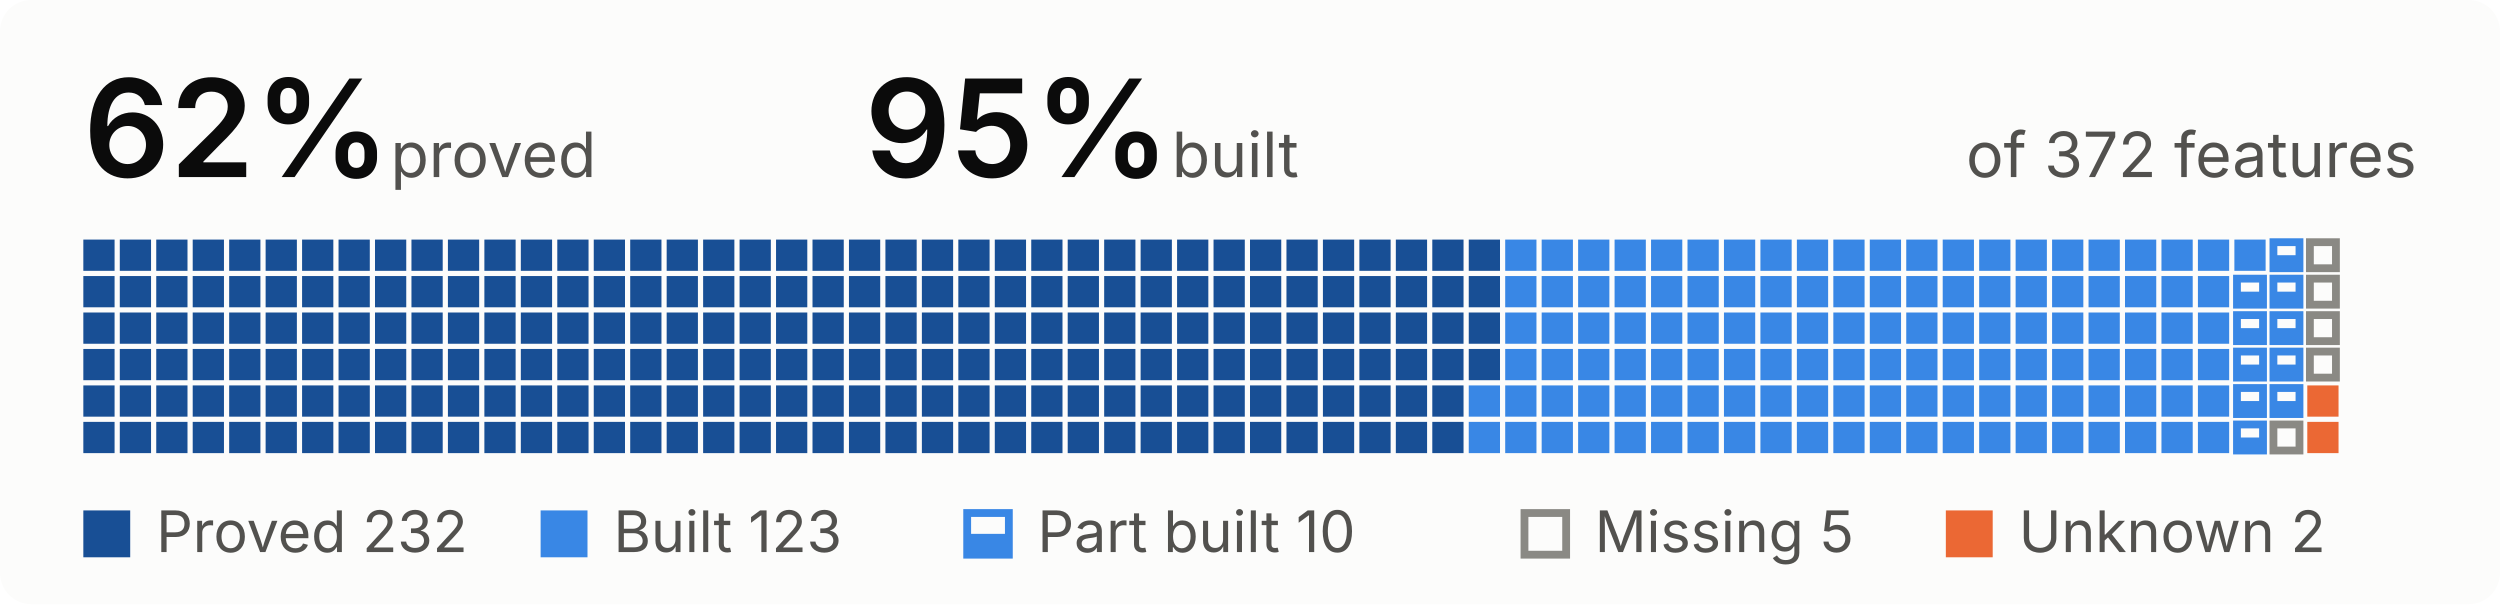
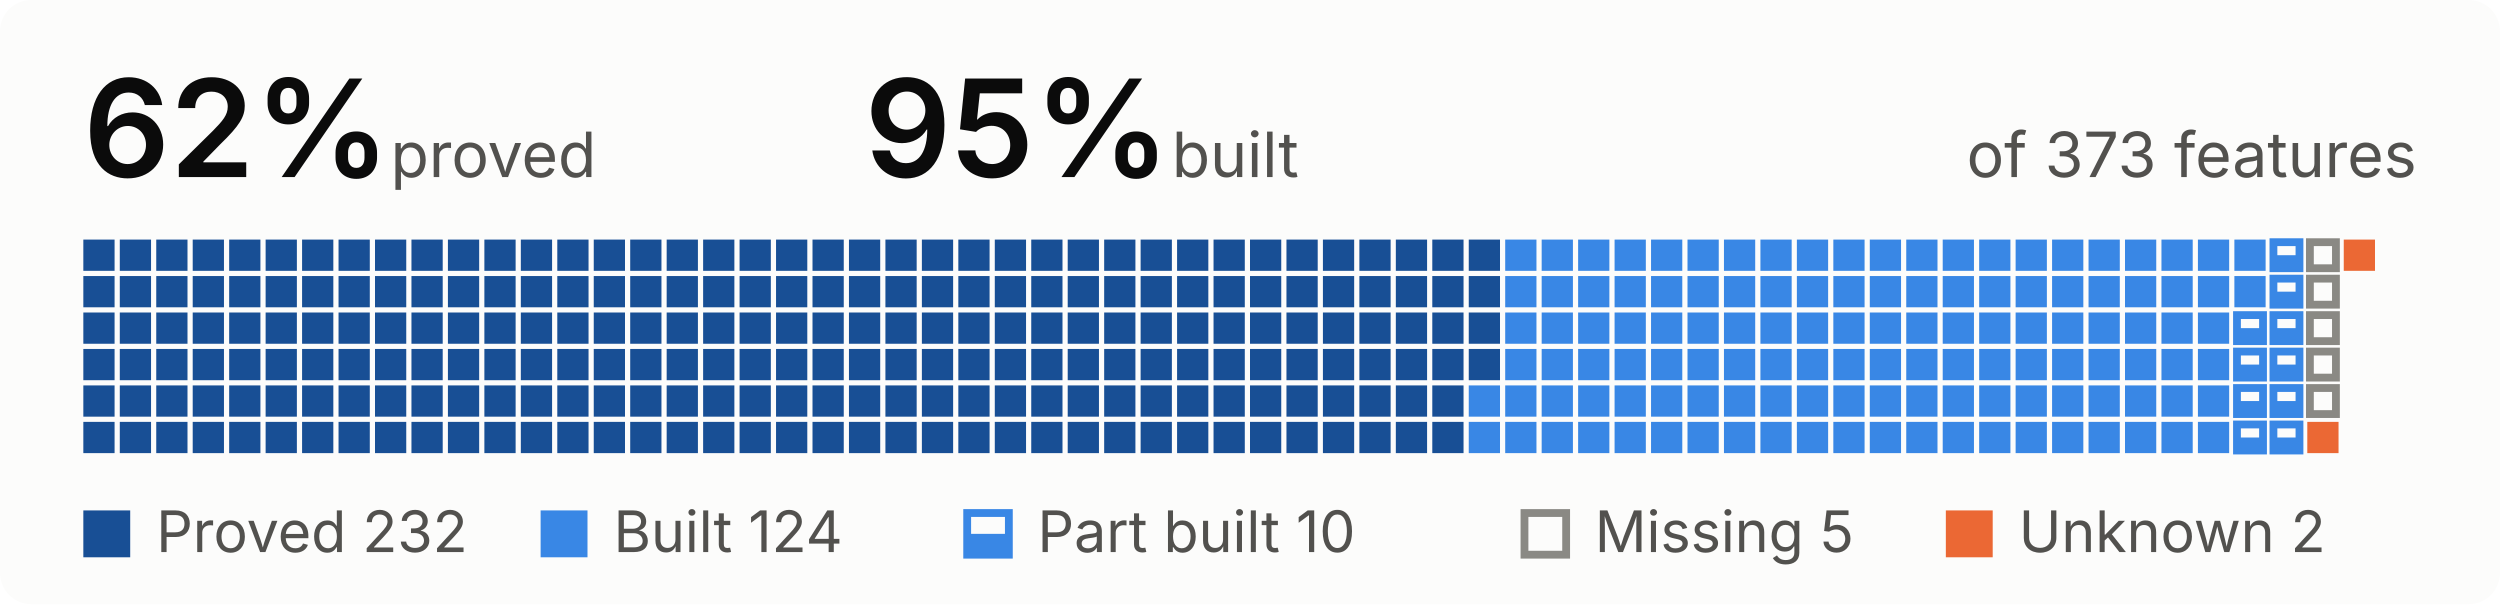
- <svg xmlns="http://www.w3.org/2000/svg" width="480" height="116" viewBox="0 0 480 116" role="img" aria-label="62 percent proved, 95 percent built, of 372 features">
+ <svg xmlns="http://www.w3.org/2000/svg" width="480" height="116" viewBox="0 0 480 116" role="img" aria-label="62 percent proved, 95 percent built, of 373 features">
  <style>
.bg{fill:#fcfcfb}.t{fill:#0b0b0b}.s{fill:#52514e}.rule{fill:#e1e0d9}
.proved{fill:#184f95}.built{fill:#3987e5}.unknown{fill:#eb6834}
.part-o{fill:none;stroke:#3987e5;stroke-width:1.5}.part-f{fill:#3987e5}
.missing{fill:none;stroke:#8a8984;stroke-width:1.5}
.pass{fill:#184f95}.fail{fill:#eb6834}.none{fill:none;stroke:#8a8984;stroke-width:1.5}
@media (prefers-color-scheme:dark){
.bg{fill:#1a1a19}.t{fill:#f0efec}.s{fill:#c3c2b7}.rule{fill:#383835}
.proved{fill:#86b6ef}.built{fill:#3987e5}.unknown{fill:#d95926}
.part-o{stroke:#3987e5}.part-f{fill:#3987e5}
.missing{stroke:#8d8c85}
.pass{fill:#86b6ef}.fail{fill:#d95926}.none{stroke:#8d8c85}
}
text{font-family:system-ui,-apple-system,"Segoe UI",sans-serif;font-size:12px}
.big{font-size:26px;font-weight:600}.b{font-weight:600}.xs{font-size:11px}
</style>
  <rect width="480" height="116" rx="6" class="bg" />
  <text x="16.0" y="34.0" class="t big">62%</text>
  <text x="75.0" y="34.0" class="s">proved</text>
  <text x="166.0" y="34.0" class="t big">95%</text>
  <text x="225.0" y="34.0" class="s">built</text>
-   <text x="464.0" y="34.0" class="s" text-anchor="end">of 372 features</text>
+   <text x="464.0" y="34.0" class="s" text-anchor="end">of 373 features</text>
  <rect x="16.0" y="46.0" width="6" height="6" class="proved" />
  <rect x="16.0" y="53.0" width="6" height="6" class="proved" />
  <rect x="16.0" y="60.0" width="6" height="6" class="proved" />
  <rect x="16.0" y="67.0" width="6" height="6" class="proved" />
  <rect x="16.0" y="74.0" width="6" height="6" class="proved" />
  <rect x="16.0" y="81.0" width="6" height="6" class="proved" />
  <rect x="23.0" y="46.0" width="6" height="6" class="proved" />
  <rect x="23.0" y="53.0" width="6" height="6" class="proved" />
  <rect x="23.0" y="60.0" width="6" height="6" class="proved" />
  <rect x="23.0" y="67.0" width="6" height="6" class="proved" />
  <rect x="23.0" y="74.0" width="6" height="6" class="proved" />
  <rect x="23.0" y="81.0" width="6" height="6" class="proved" />
  <rect x="30.0" y="46.0" width="6" height="6" class="proved" />
  <rect x="30.0" y="53.0" width="6" height="6" class="proved" />
  <rect x="30.0" y="60.0" width="6" height="6" class="proved" />
  <rect x="30.0" y="67.0" width="6" height="6" class="proved" />
  <rect x="30.0" y="74.0" width="6" height="6" class="proved" />
  <rect x="30.0" y="81.0" width="6" height="6" class="proved" />
  <rect x="37.0" y="46.0" width="6" height="6" class="proved" />
  <rect x="37.0" y="53.0" width="6" height="6" class="proved" />
  <rect x="37.0" y="60.0" width="6" height="6" class="proved" />
  <rect x="37.0" y="67.0" width="6" height="6" class="proved" />
  <rect x="37.0" y="74.0" width="6" height="6" class="proved" />
  <rect x="37.0" y="81.0" width="6" height="6" class="proved" />
  <rect x="44.0" y="46.0" width="6" height="6" class="proved" />
  <rect x="44.0" y="53.0" width="6" height="6" class="proved" />
  <rect x="44.0" y="60.0" width="6" height="6" class="proved" />
  <rect x="44.0" y="67.0" width="6" height="6" class="proved" />
  <rect x="44.0" y="74.0" width="6" height="6" class="proved" />
  <rect x="44.0" y="81.0" width="6" height="6" class="proved" />
  <rect x="51.0" y="46.0" width="6" height="6" class="proved" />
  <rect x="51.0" y="53.0" width="6" height="6" class="proved" />
  <rect x="51.0" y="60.0" width="6" height="6" class="proved" />
  <rect x="51.0" y="67.0" width="6" height="6" class="proved" />
  <rect x="51.0" y="74.0" width="6" height="6" class="proved" />
  <rect x="51.0" y="81.0" width="6" height="6" class="proved" />
  <rect x="58.0" y="46.0" width="6" height="6" class="proved" />
  <rect x="58.0" y="53.0" width="6" height="6" class="proved" />
  <rect x="58.0" y="60.0" width="6" height="6" class="proved" />
  <rect x="58.0" y="67.0" width="6" height="6" class="proved" />
  <rect x="58.0" y="74.0" width="6" height="6" class="proved" />
  <rect x="58.0" y="81.0" width="6" height="6" class="proved" />
  <rect x="65.0" y="46.0" width="6" height="6" class="proved" />
  <rect x="65.0" y="53.0" width="6" height="6" class="proved" />
  <rect x="65.0" y="60.0" width="6" height="6" class="proved" />
  <rect x="65.0" y="67.0" width="6" height="6" class="proved" />
  <rect x="65.0" y="74.0" width="6" height="6" class="proved" />
  <rect x="65.0" y="81.0" width="6" height="6" class="proved" />
  <rect x="72.0" y="46.0" width="6" height="6" class="proved" />
  <rect x="72.0" y="53.0" width="6" height="6" class="proved" />
  <rect x="72.0" y="60.0" width="6" height="6" class="proved" />
  <rect x="72.0" y="67.0" width="6" height="6" class="proved" />
  <rect x="72.0" y="74.0" width="6" height="6" class="proved" />
  <rect x="72.0" y="81.0" width="6" height="6" class="proved" />
  <rect x="79.0" y="46.0" width="6" height="6" class="proved" />
  <rect x="79.0" y="53.0" width="6" height="6" class="proved" />
  <rect x="79.0" y="60.0" width="6" height="6" class="proved" />
  <rect x="79.0" y="67.0" width="6" height="6" class="proved" />
  <rect x="79.0" y="74.0" width="6" height="6" class="proved" />
  <rect x="79.0" y="81.0" width="6" height="6" class="proved" />
  <rect x="86.0" y="46.0" width="6" height="6" class="proved" />
  <rect x="86.0" y="53.0" width="6" height="6" class="proved" />
  <rect x="86.0" y="60.0" width="6" height="6" class="proved" />
  <rect x="86.0" y="67.0" width="6" height="6" class="proved" />
  <rect x="86.0" y="74.0" width="6" height="6" class="proved" />
  <rect x="86.0" y="81.0" width="6" height="6" class="proved" />
  <rect x="93.0" y="46.0" width="6" height="6" class="proved" />
  <rect x="93.0" y="53.0" width="6" height="6" class="proved" />
  <rect x="93.0" y="60.0" width="6" height="6" class="proved" />
  <rect x="93.0" y="67.0" width="6" height="6" class="proved" />
  <rect x="93.0" y="74.0" width="6" height="6" class="proved" />
  <rect x="93.0" y="81.0" width="6" height="6" class="proved" />
  <rect x="100.0" y="46.0" width="6" height="6" class="proved" />
  <rect x="100.0" y="53.0" width="6" height="6" class="proved" />
  <rect x="100.0" y="60.0" width="6" height="6" class="proved" />
  <rect x="100.0" y="67.0" width="6" height="6" class="proved" />
  <rect x="100.0" y="74.0" width="6" height="6" class="proved" />
  <rect x="100.0" y="81.0" width="6" height="6" class="proved" />
  <rect x="107.0" y="46.0" width="6" height="6" class="proved" />
  <rect x="107.0" y="53.0" width="6" height="6" class="proved" />
  <rect x="107.0" y="60.0" width="6" height="6" class="proved" />
  <rect x="107.0" y="67.0" width="6" height="6" class="proved" />
  <rect x="107.0" y="74.0" width="6" height="6" class="proved" />
  <rect x="107.0" y="81.0" width="6" height="6" class="proved" />
  <rect x="114.0" y="46.0" width="6" height="6" class="proved" />
  <rect x="114.0" y="53.0" width="6" height="6" class="proved" />
  <rect x="114.0" y="60.0" width="6" height="6" class="proved" />
  <rect x="114.0" y="67.0" width="6" height="6" class="proved" />
  <rect x="114.0" y="74.0" width="6" height="6" class="proved" />
  <rect x="114.0" y="81.0" width="6" height="6" class="proved" />
  <rect x="121.0" y="46.0" width="6" height="6" class="proved" />
  <rect x="121.0" y="53.0" width="6" height="6" class="proved" />
  <rect x="121.0" y="60.0" width="6" height="6" class="proved" />
  <rect x="121.0" y="67.0" width="6" height="6" class="proved" />
  <rect x="121.0" y="74.0" width="6" height="6" class="proved" />
  <rect x="121.0" y="81.0" width="6" height="6" class="proved" />
  <rect x="128.0" y="46.0" width="6" height="6" class="proved" />
  <rect x="128.0" y="53.0" width="6" height="6" class="proved" />
  <rect x="128.0" y="60.0" width="6" height="6" class="proved" />
  <rect x="128.0" y="67.0" width="6" height="6" class="proved" />
  <rect x="128.0" y="74.0" width="6" height="6" class="proved" />
  <rect x="128.0" y="81.0" width="6" height="6" class="proved" />
  <rect x="135.0" y="46.0" width="6" height="6" class="proved" />
  <rect x="135.0" y="53.0" width="6" height="6" class="proved" />
  <rect x="135.0" y="60.0" width="6" height="6" class="proved" />
  <rect x="135.0" y="67.0" width="6" height="6" class="proved" />
  <rect x="135.0" y="74.0" width="6" height="6" class="proved" />
  <rect x="135.0" y="81.0" width="6" height="6" class="proved" />
  <rect x="142.0" y="46.0" width="6" height="6" class="proved" />
  <rect x="142.0" y="53.0" width="6" height="6" class="proved" />
  <rect x="142.0" y="60.0" width="6" height="6" class="proved" />
  <rect x="142.0" y="67.0" width="6" height="6" class="proved" />
  <rect x="142.0" y="74.0" width="6" height="6" class="proved" />
  <rect x="142.0" y="81.0" width="6" height="6" class="proved" />
  <rect x="149.0" y="46.0" width="6" height="6" class="proved" />
  <rect x="149.0" y="53.0" width="6" height="6" class="proved" />
  <rect x="149.0" y="60.0" width="6" height="6" class="proved" />
  <rect x="149.0" y="67.0" width="6" height="6" class="proved" />
  <rect x="149.0" y="74.0" width="6" height="6" class="proved" />
  <rect x="149.0" y="81.0" width="6" height="6" class="proved" />
  <rect x="156.0" y="46.0" width="6" height="6" class="proved" />
  <rect x="156.0" y="53.0" width="6" height="6" class="proved" />
  <rect x="156.0" y="60.0" width="6" height="6" class="proved" />
  <rect x="156.0" y="67.0" width="6" height="6" class="proved" />
  <rect x="156.0" y="74.0" width="6" height="6" class="proved" />
  <rect x="156.0" y="81.0" width="6" height="6" class="proved" />
  <rect x="163.0" y="46.0" width="6" height="6" class="proved" />
  <rect x="163.0" y="53.0" width="6" height="6" class="proved" />
  <rect x="163.0" y="60.0" width="6" height="6" class="proved" />
  <rect x="163.0" y="67.0" width="6" height="6" class="proved" />
  <rect x="163.0" y="74.0" width="6" height="6" class="proved" />
  <rect x="163.0" y="81.0" width="6" height="6" class="proved" />
  <rect x="170.0" y="46.0" width="6" height="6" class="proved" />
  <rect x="170.0" y="53.0" width="6" height="6" class="proved" />
  <rect x="170.0" y="60.0" width="6" height="6" class="proved" />
  <rect x="170.0" y="67.0" width="6" height="6" class="proved" />
  <rect x="170.0" y="74.0" width="6" height="6" class="proved" />
  <rect x="170.0" y="81.0" width="6" height="6" class="proved" />
  <rect x="177.0" y="46.0" width="6" height="6" class="proved" />
  <rect x="177.0" y="53.0" width="6" height="6" class="proved" />
  <rect x="177.0" y="60.0" width="6" height="6" class="proved" />
  <rect x="177.0" y="67.0" width="6" height="6" class="proved" />
  <rect x="177.0" y="74.0" width="6" height="6" class="proved" />
  <rect x="177.0" y="81.0" width="6" height="6" class="proved" />
  <rect x="184.0" y="46.0" width="6" height="6" class="proved" />
  <rect x="184.0" y="53.0" width="6" height="6" class="proved" />
  <rect x="184.0" y="60.0" width="6" height="6" class="proved" />
  <rect x="184.0" y="67.0" width="6" height="6" class="proved" />
  <rect x="184.0" y="74.0" width="6" height="6" class="proved" />
  <rect x="184.0" y="81.0" width="6" height="6" class="proved" />
  <rect x="191.0" y="46.0" width="6" height="6" class="proved" />
  <rect x="191.0" y="53.0" width="6" height="6" class="proved" />
  <rect x="191.0" y="60.0" width="6" height="6" class="proved" />
  <rect x="191.0" y="67.0" width="6" height="6" class="proved" />
  <rect x="191.0" y="74.0" width="6" height="6" class="proved" />
  <rect x="191.0" y="81.0" width="6" height="6" class="proved" />
  <rect x="198.0" y="46.0" width="6" height="6" class="proved" />
  <rect x="198.0" y="53.0" width="6" height="6" class="proved" />
  <rect x="198.0" y="60.0" width="6" height="6" class="proved" />
  <rect x="198.0" y="67.0" width="6" height="6" class="proved" />
  <rect x="198.0" y="74.0" width="6" height="6" class="proved" />
  <rect x="198.0" y="81.0" width="6" height="6" class="proved" />
  <rect x="205.0" y="46.0" width="6" height="6" class="proved" />
  <rect x="205.0" y="53.0" width="6" height="6" class="proved" />
  <rect x="205.0" y="60.0" width="6" height="6" class="proved" />
  <rect x="205.0" y="67.0" width="6" height="6" class="proved" />
  <rect x="205.0" y="74.0" width="6" height="6" class="proved" />
  <rect x="205.0" y="81.0" width="6" height="6" class="proved" />
  <rect x="212.0" y="46.0" width="6" height="6" class="proved" />
  <rect x="212.0" y="53.0" width="6" height="6" class="proved" />
  <rect x="212.0" y="60.0" width="6" height="6" class="proved" />
  <rect x="212.0" y="67.0" width="6" height="6" class="proved" />
  <rect x="212.0" y="74.0" width="6" height="6" class="proved" />
  <rect x="212.0" y="81.0" width="6" height="6" class="proved" />
  <rect x="219.0" y="46.0" width="6" height="6" class="proved" />
  <rect x="219.0" y="53.0" width="6" height="6" class="proved" />
  <rect x="219.0" y="60.0" width="6" height="6" class="proved" />
  <rect x="219.0" y="67.0" width="6" height="6" class="proved" />
  <rect x="219.0" y="74.0" width="6" height="6" class="proved" />
  <rect x="219.0" y="81.0" width="6" height="6" class="proved" />
  <rect x="226.0" y="46.0" width="6" height="6" class="proved" />
  <rect x="226.0" y="53.0" width="6" height="6" class="proved" />
  <rect x="226.0" y="60.0" width="6" height="6" class="proved" />
  <rect x="226.0" y="67.0" width="6" height="6" class="proved" />
  <rect x="226.0" y="74.0" width="6" height="6" class="proved" />
  <rect x="226.0" y="81.0" width="6" height="6" class="proved" />
  <rect x="233.0" y="46.0" width="6" height="6" class="proved" />
  <rect x="233.0" y="53.0" width="6" height="6" class="proved" />
  <rect x="233.0" y="60.0" width="6" height="6" class="proved" />
  <rect x="233.0" y="67.0" width="6" height="6" class="proved" />
  <rect x="233.0" y="74.0" width="6" height="6" class="proved" />
  <rect x="233.0" y="81.0" width="6" height="6" class="proved" />
  <rect x="240.0" y="46.0" width="6" height="6" class="proved" />
  <rect x="240.0" y="53.0" width="6" height="6" class="proved" />
  <rect x="240.0" y="60.0" width="6" height="6" class="proved" />
  <rect x="240.0" y="67.0" width="6" height="6" class="proved" />
  <rect x="240.0" y="74.0" width="6" height="6" class="proved" />
  <rect x="240.0" y="81.0" width="6" height="6" class="proved" />
  <rect x="247.0" y="46.0" width="6" height="6" class="proved" />
  <rect x="247.0" y="53.0" width="6" height="6" class="proved" />
  <rect x="247.0" y="60.0" width="6" height="6" class="proved" />
  <rect x="247.0" y="67.0" width="6" height="6" class="proved" />
  <rect x="247.0" y="74.0" width="6" height="6" class="proved" />
  <rect x="247.0" y="81.0" width="6" height="6" class="proved" />
  <rect x="254.0" y="46.0" width="6" height="6" class="proved" />
  <rect x="254.0" y="53.0" width="6" height="6" class="proved" />
  <rect x="254.0" y="60.0" width="6" height="6" class="proved" />
  <rect x="254.0" y="67.0" width="6" height="6" class="proved" />
  <rect x="254.0" y="74.0" width="6" height="6" class="proved" />
  <rect x="254.0" y="81.0" width="6" height="6" class="proved" />
  <rect x="261.0" y="46.0" width="6" height="6" class="proved" />
  <rect x="261.0" y="53.0" width="6" height="6" class="proved" />
  <rect x="261.0" y="60.0" width="6" height="6" class="proved" />
  <rect x="261.0" y="67.0" width="6" height="6" class="proved" />
  <rect x="261.0" y="74.0" width="6" height="6" class="proved" />
  <rect x="261.0" y="81.0" width="6" height="6" class="proved" />
  <rect x="268.0" y="46.0" width="6" height="6" class="proved" />
  <rect x="268.0" y="53.0" width="6" height="6" class="proved" />
  <rect x="268.0" y="60.0" width="6" height="6" class="proved" />
  <rect x="268.0" y="67.0" width="6" height="6" class="proved" />
  <rect x="268.0" y="74.0" width="6" height="6" class="proved" />
  <rect x="268.0" y="81.0" width="6" height="6" class="proved" />
  <rect x="275.0" y="46.0" width="6" height="6" class="proved" />
  <rect x="275.0" y="53.0" width="6" height="6" class="proved" />
  <rect x="275.0" y="60.0" width="6" height="6" class="proved" />
  <rect x="275.0" y="67.0" width="6" height="6" class="proved" />
  <rect x="275.0" y="74.0" width="6" height="6" class="proved" />
  <rect x="275.0" y="81.0" width="6" height="6" class="proved" />
  <rect x="282.0" y="46.0" width="6" height="6" class="proved" />
  <rect x="282.0" y="53.0" width="6" height="6" class="proved" />
  <rect x="282.0" y="60.0" width="6" height="6" class="proved" />
  <rect x="282.0" y="67.0" width="6" height="6" class="proved" />
  <rect x="282.0" y="74.0" width="6" height="6" class="built" />
  <rect x="282.0" y="81.0" width="6" height="6" class="built" />
  <rect x="289.0" y="46.0" width="6" height="6" class="built" />
  <rect x="289.0" y="53.0" width="6" height="6" class="built" />
  <rect x="289.0" y="60.0" width="6" height="6" class="built" />
  <rect x="289.0" y="67.0" width="6" height="6" class="built" />
  <rect x="289.0" y="74.0" width="6" height="6" class="built" />
  <rect x="289.0" y="81.0" width="6" height="6" class="built" />
  <rect x="296.0" y="46.0" width="6" height="6" class="built" />
  <rect x="296.0" y="53.0" width="6" height="6" class="built" />
  <rect x="296.0" y="60.0" width="6" height="6" class="built" />
  <rect x="296.0" y="67.0" width="6" height="6" class="built" />
  <rect x="296.0" y="74.0" width="6" height="6" class="built" />
  <rect x="296.0" y="81.0" width="6" height="6" class="built" />
  <rect x="303.0" y="46.0" width="6" height="6" class="built" />
  <rect x="303.0" y="53.0" width="6" height="6" class="built" />
  <rect x="303.0" y="60.0" width="6" height="6" class="built" />
  <rect x="303.0" y="67.0" width="6" height="6" class="built" />
  <rect x="303.0" y="74.0" width="6" height="6" class="built" />
  <rect x="303.0" y="81.0" width="6" height="6" class="built" />
  <rect x="310.0" y="46.0" width="6" height="6" class="built" />
  <rect x="310.0" y="53.0" width="6" height="6" class="built" />
  <rect x="310.0" y="60.0" width="6" height="6" class="built" />
  <rect x="310.0" y="67.0" width="6" height="6" class="built" />
  <rect x="310.0" y="74.0" width="6" height="6" class="built" />
  <rect x="310.0" y="81.0" width="6" height="6" class="built" />
  <rect x="317.0" y="46.0" width="6" height="6" class="built" />
  <rect x="317.0" y="53.0" width="6" height="6" class="built" />
  <rect x="317.0" y="60.0" width="6" height="6" class="built" />
  <rect x="317.0" y="67.0" width="6" height="6" class="built" />
  <rect x="317.0" y="74.0" width="6" height="6" class="built" />
  <rect x="317.0" y="81.0" width="6" height="6" class="built" />
  <rect x="324.0" y="46.0" width="6" height="6" class="built" />
  <rect x="324.0" y="53.0" width="6" height="6" class="built" />
  <rect x="324.0" y="60.0" width="6" height="6" class="built" />
  <rect x="324.0" y="67.0" width="6" height="6" class="built" />
  <rect x="324.0" y="74.0" width="6" height="6" class="built" />
  <rect x="324.0" y="81.0" width="6" height="6" class="built" />
  <rect x="331.0" y="46.0" width="6" height="6" class="built" />
  <rect x="331.0" y="53.0" width="6" height="6" class="built" />
  <rect x="331.0" y="60.0" width="6" height="6" class="built" />
  <rect x="331.0" y="67.0" width="6" height="6" class="built" />
  <rect x="331.0" y="74.0" width="6" height="6" class="built" />
  <rect x="331.0" y="81.0" width="6" height="6" class="built" />
  <rect x="338.0" y="46.0" width="6" height="6" class="built" />
  <rect x="338.0" y="53.0" width="6" height="6" class="built" />
  <rect x="338.0" y="60.0" width="6" height="6" class="built" />
  <rect x="338.0" y="67.0" width="6" height="6" class="built" />
  <rect x="338.0" y="74.0" width="6" height="6" class="built" />
  <rect x="338.0" y="81.0" width="6" height="6" class="built" />
  <rect x="345.0" y="46.0" width="6" height="6" class="built" />
  <rect x="345.0" y="53.0" width="6" height="6" class="built" />
  <rect x="345.0" y="60.0" width="6" height="6" class="built" />
  <rect x="345.0" y="67.0" width="6" height="6" class="built" />
  <rect x="345.0" y="74.0" width="6" height="6" class="built" />
  <rect x="345.0" y="81.0" width="6" height="6" class="built" />
  <rect x="352.0" y="46.0" width="6" height="6" class="built" />
  <rect x="352.0" y="53.0" width="6" height="6" class="built" />
  <rect x="352.0" y="60.0" width="6" height="6" class="built" />
  <rect x="352.0" y="67.0" width="6" height="6" class="built" />
  <rect x="352.0" y="74.0" width="6" height="6" class="built" />
  <rect x="352.0" y="81.0" width="6" height="6" class="built" />
  <rect x="359.0" y="46.0" width="6" height="6" class="built" />
  <rect x="359.0" y="53.0" width="6" height="6" class="built" />
  <rect x="359.0" y="60.0" width="6" height="6" class="built" />
  <rect x="359.0" y="67.0" width="6" height="6" class="built" />
  <rect x="359.0" y="74.0" width="6" height="6" class="built" />
  <rect x="359.0" y="81.0" width="6" height="6" class="built" />
  <rect x="366.0" y="46.0" width="6" height="6" class="built" />
  <rect x="366.0" y="53.0" width="6" height="6" class="built" />
  <rect x="366.0" y="60.0" width="6" height="6" class="built" />
  <rect x="366.0" y="67.0" width="6" height="6" class="built" />
  <rect x="366.0" y="74.0" width="6" height="6" class="built" />
  <rect x="366.0" y="81.0" width="6" height="6" class="built" />
  <rect x="373.0" y="46.0" width="6" height="6" class="built" />
  <rect x="373.0" y="53.0" width="6" height="6" class="built" />
  <rect x="373.0" y="60.0" width="6" height="6" class="built" />
  <rect x="373.0" y="67.0" width="6" height="6" class="built" />
  <rect x="373.0" y="74.0" width="6" height="6" class="built" />
  <rect x="373.0" y="81.0" width="6" height="6" class="built" />
  <rect x="380.0" y="46.0" width="6" height="6" class="built" />
  <rect x="380.0" y="53.0" width="6" height="6" class="built" />
  <rect x="380.0" y="60.0" width="6" height="6" class="built" />
  <rect x="380.0" y="67.0" width="6" height="6" class="built" />
  <rect x="380.0" y="74.0" width="6" height="6" class="built" />
  <rect x="380.0" y="81.0" width="6" height="6" class="built" />
  <rect x="387.0" y="46.0" width="6" height="6" class="built" />
  <rect x="387.0" y="53.0" width="6" height="6" class="built" />
  <rect x="387.0" y="60.0" width="6" height="6" class="built" />
  <rect x="387.0" y="67.0" width="6" height="6" class="built" />
  <rect x="387.0" y="74.0" width="6" height="6" class="built" />
  <rect x="387.0" y="81.0" width="6" height="6" class="built" />
  <rect x="394.0" y="46.0" width="6" height="6" class="built" />
  <rect x="394.0" y="53.0" width="6" height="6" class="built" />
  <rect x="394.0" y="60.0" width="6" height="6" class="built" />
  <rect x="394.0" y="67.0" width="6" height="6" class="built" />
  <rect x="394.0" y="74.0" width="6" height="6" class="built" />
  <rect x="394.0" y="81.0" width="6" height="6" class="built" />
  <rect x="401.0" y="46.0" width="6" height="6" class="built" />
  <rect x="401.0" y="53.0" width="6" height="6" class="built" />
  <rect x="401.0" y="60.0" width="6" height="6" class="built" />
  <rect x="401.0" y="67.0" width="6" height="6" class="built" />
  <rect x="401.0" y="74.0" width="6" height="6" class="built" />
  <rect x="401.0" y="81.0" width="6" height="6" class="built" />
  <rect x="408.0" y="46.0" width="6" height="6" class="built" />
  <rect x="408.0" y="53.0" width="6" height="6" class="built" />
  <rect x="408.0" y="60.0" width="6" height="6" class="built" />
  <rect x="408.0" y="67.0" width="6" height="6" class="built" />
  <rect x="408.0" y="74.0" width="6" height="6" class="built" />
  <rect x="408.0" y="81.0" width="6" height="6" class="built" />
  <rect x="415.0" y="46.0" width="6" height="6" class="built" />
  <rect x="415.0" y="53.0" width="6" height="6" class="built" />
  <rect x="415.0" y="60.0" width="6" height="6" class="built" />
  <rect x="415.0" y="67.0" width="6" height="6" class="built" />
  <rect x="415.0" y="74.0" width="6" height="6" class="built" />
  <rect x="415.0" y="81.0" width="6" height="6" class="built" />
  <rect x="422.0" y="46.0" width="6" height="6" class="built" />
  <rect x="422.0" y="53.0" width="6" height="6" class="built" />
  <rect x="422.0" y="60.0" width="6" height="6" class="built" />
  <rect x="422.0" y="67.0" width="6" height="6" class="built" />
  <rect x="422.0" y="74.0" width="6" height="6" class="built" />
  <rect x="422.0" y="81.0" width="6" height="6" class="built" />
  <rect x="429.0" y="46.0" width="6" height="6" class="built" />
-   <rect x="429.5" y="53.5" width="5" height="5" fill="none" class="part-o" />
-   <rect x="429.0" y="56.0" width="6" height="3.0" class="part-f" />
+   <rect x="429.0" y="53.0" width="6" height="6" class="built" />
  <rect x="429.5" y="60.5" width="5" height="5" fill="none" class="part-o" />
  <rect x="429.0" y="63.0" width="6" height="3.0" class="part-f" />
  <rect x="429.5" y="67.5" width="5" height="5" fill="none" class="part-o" />
  <rect x="429.0" y="70.0" width="6" height="3.0" class="part-f" />
  <rect x="429.5" y="74.5" width="5" height="5" fill="none" class="part-o" />
  <rect x="429.0" y="77.0" width="6" height="3.0" class="part-f" />
  <rect x="429.5" y="81.5" width="5" height="5" fill="none" class="part-o" />
  <rect x="429.0" y="84.0" width="6" height="3.0" class="part-f" />
  <rect x="436.5" y="46.5" width="5" height="5" fill="none" class="part-o" />
  <rect x="436.0" y="49.0" width="6" height="3.0" class="part-f" />
  <rect x="436.5" y="53.5" width="5" height="5" fill="none" class="part-o" />
  <rect x="436.0" y="56.0" width="6" height="3.0" class="part-f" />
  <rect x="436.5" y="60.5" width="5" height="5" fill="none" class="part-o" />
  <rect x="436.0" y="63.0" width="6" height="3.0" class="part-f" />
  <rect x="436.5" y="67.5" width="5" height="5" fill="none" class="part-o" />
  <rect x="436.0" y="70.0" width="6" height="3.0" class="part-f" />
  <rect x="436.5" y="74.5" width="5" height="5" fill="none" class="part-o" />
  <rect x="436.0" y="77.0" width="6" height="3.0" class="part-f" />
-   <rect x="436.5" y="81.5" width="5" height="5" fill="none" class="missing" />
+   <rect x="436.5" y="81.5" width="5" height="5" fill="none" class="part-o" />
+   <rect x="436.0" y="84.0" width="6" height="3.0" class="part-f" />
  <rect x="443.5" y="46.5" width="5" height="5" fill="none" class="missing" />
  <rect x="443.5" y="53.5" width="5" height="5" fill="none" class="missing" />
  <rect x="443.5" y="60.5" width="5" height="5" fill="none" class="missing" />
  <rect x="443.5" y="67.5" width="5" height="5" fill="none" class="missing" />
-   <rect x="443.0" y="74.0" width="6" height="6" class="unknown" />
+   <rect x="443.5" y="74.5" width="5" height="5" fill="none" class="missing" />
  <rect x="443.0" y="81.0" width="6" height="6" class="unknown" />
+   <rect x="450.0" y="46.0" width="6" height="6" class="unknown" />
  <rect x="16.0" y="98.0" width="9" height="9" class="proved" />
  <text x="30.0" y="106.0" class="s xs">Proved 232</text>
  <rect x="103.8" y="98.0" width="9" height="9" class="built" />
-   <text x="117.8" y="106.0" class="s xs">Built 123</text>
+   <text x="117.8" y="106.0" class="s xs">Built 124</text>
  <rect x="185.7" y="98.5" width="8" height="8" fill="none" class="part-o" />
  <rect x="185.2" y="102.5" width="9" height="4.5" class="part-f" />
  <text x="199.2" y="106.0" class="s xs">Part built 10</text>
  <rect x="292.7" y="98.5" width="8" height="8" fill="none" class="missing" />
  <text x="306.2" y="106.0" class="s xs">Missing 5</text>
  <rect x="373.6" y="98.0" width="9" height="9" class="unknown" />
  <text x="387.6" y="106.0" class="s xs">Unknown 2</text>
</svg>
